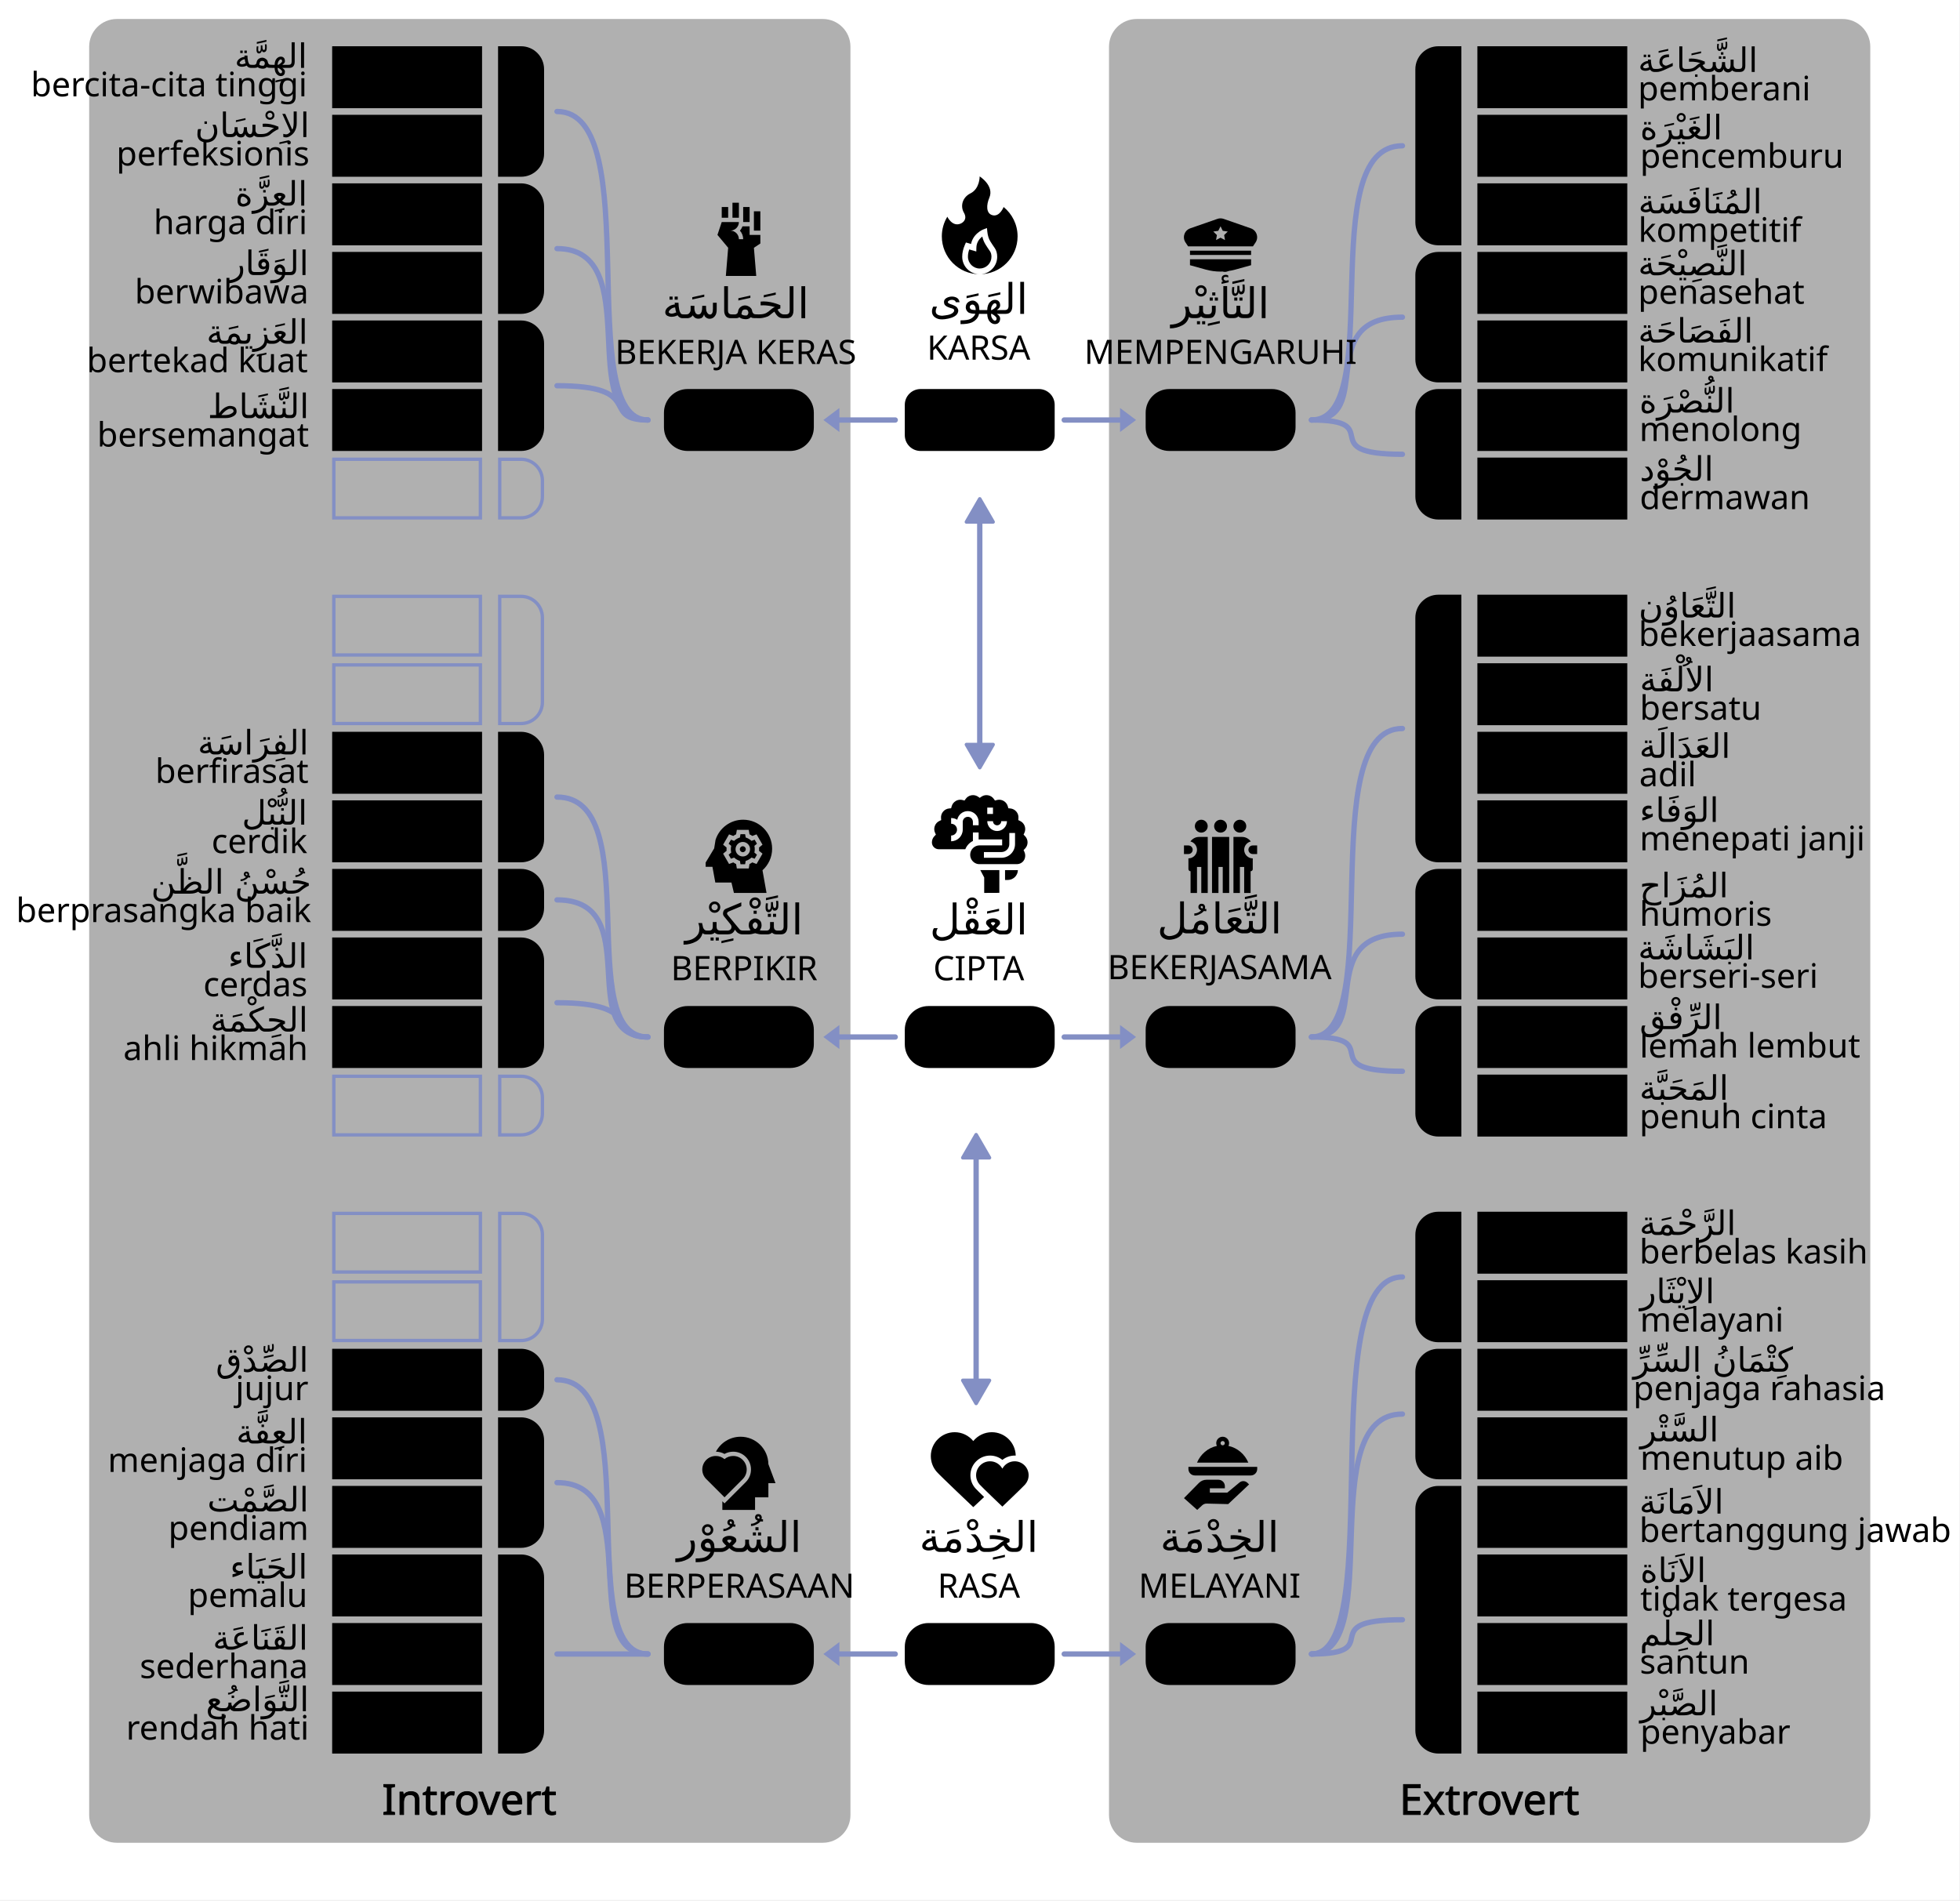
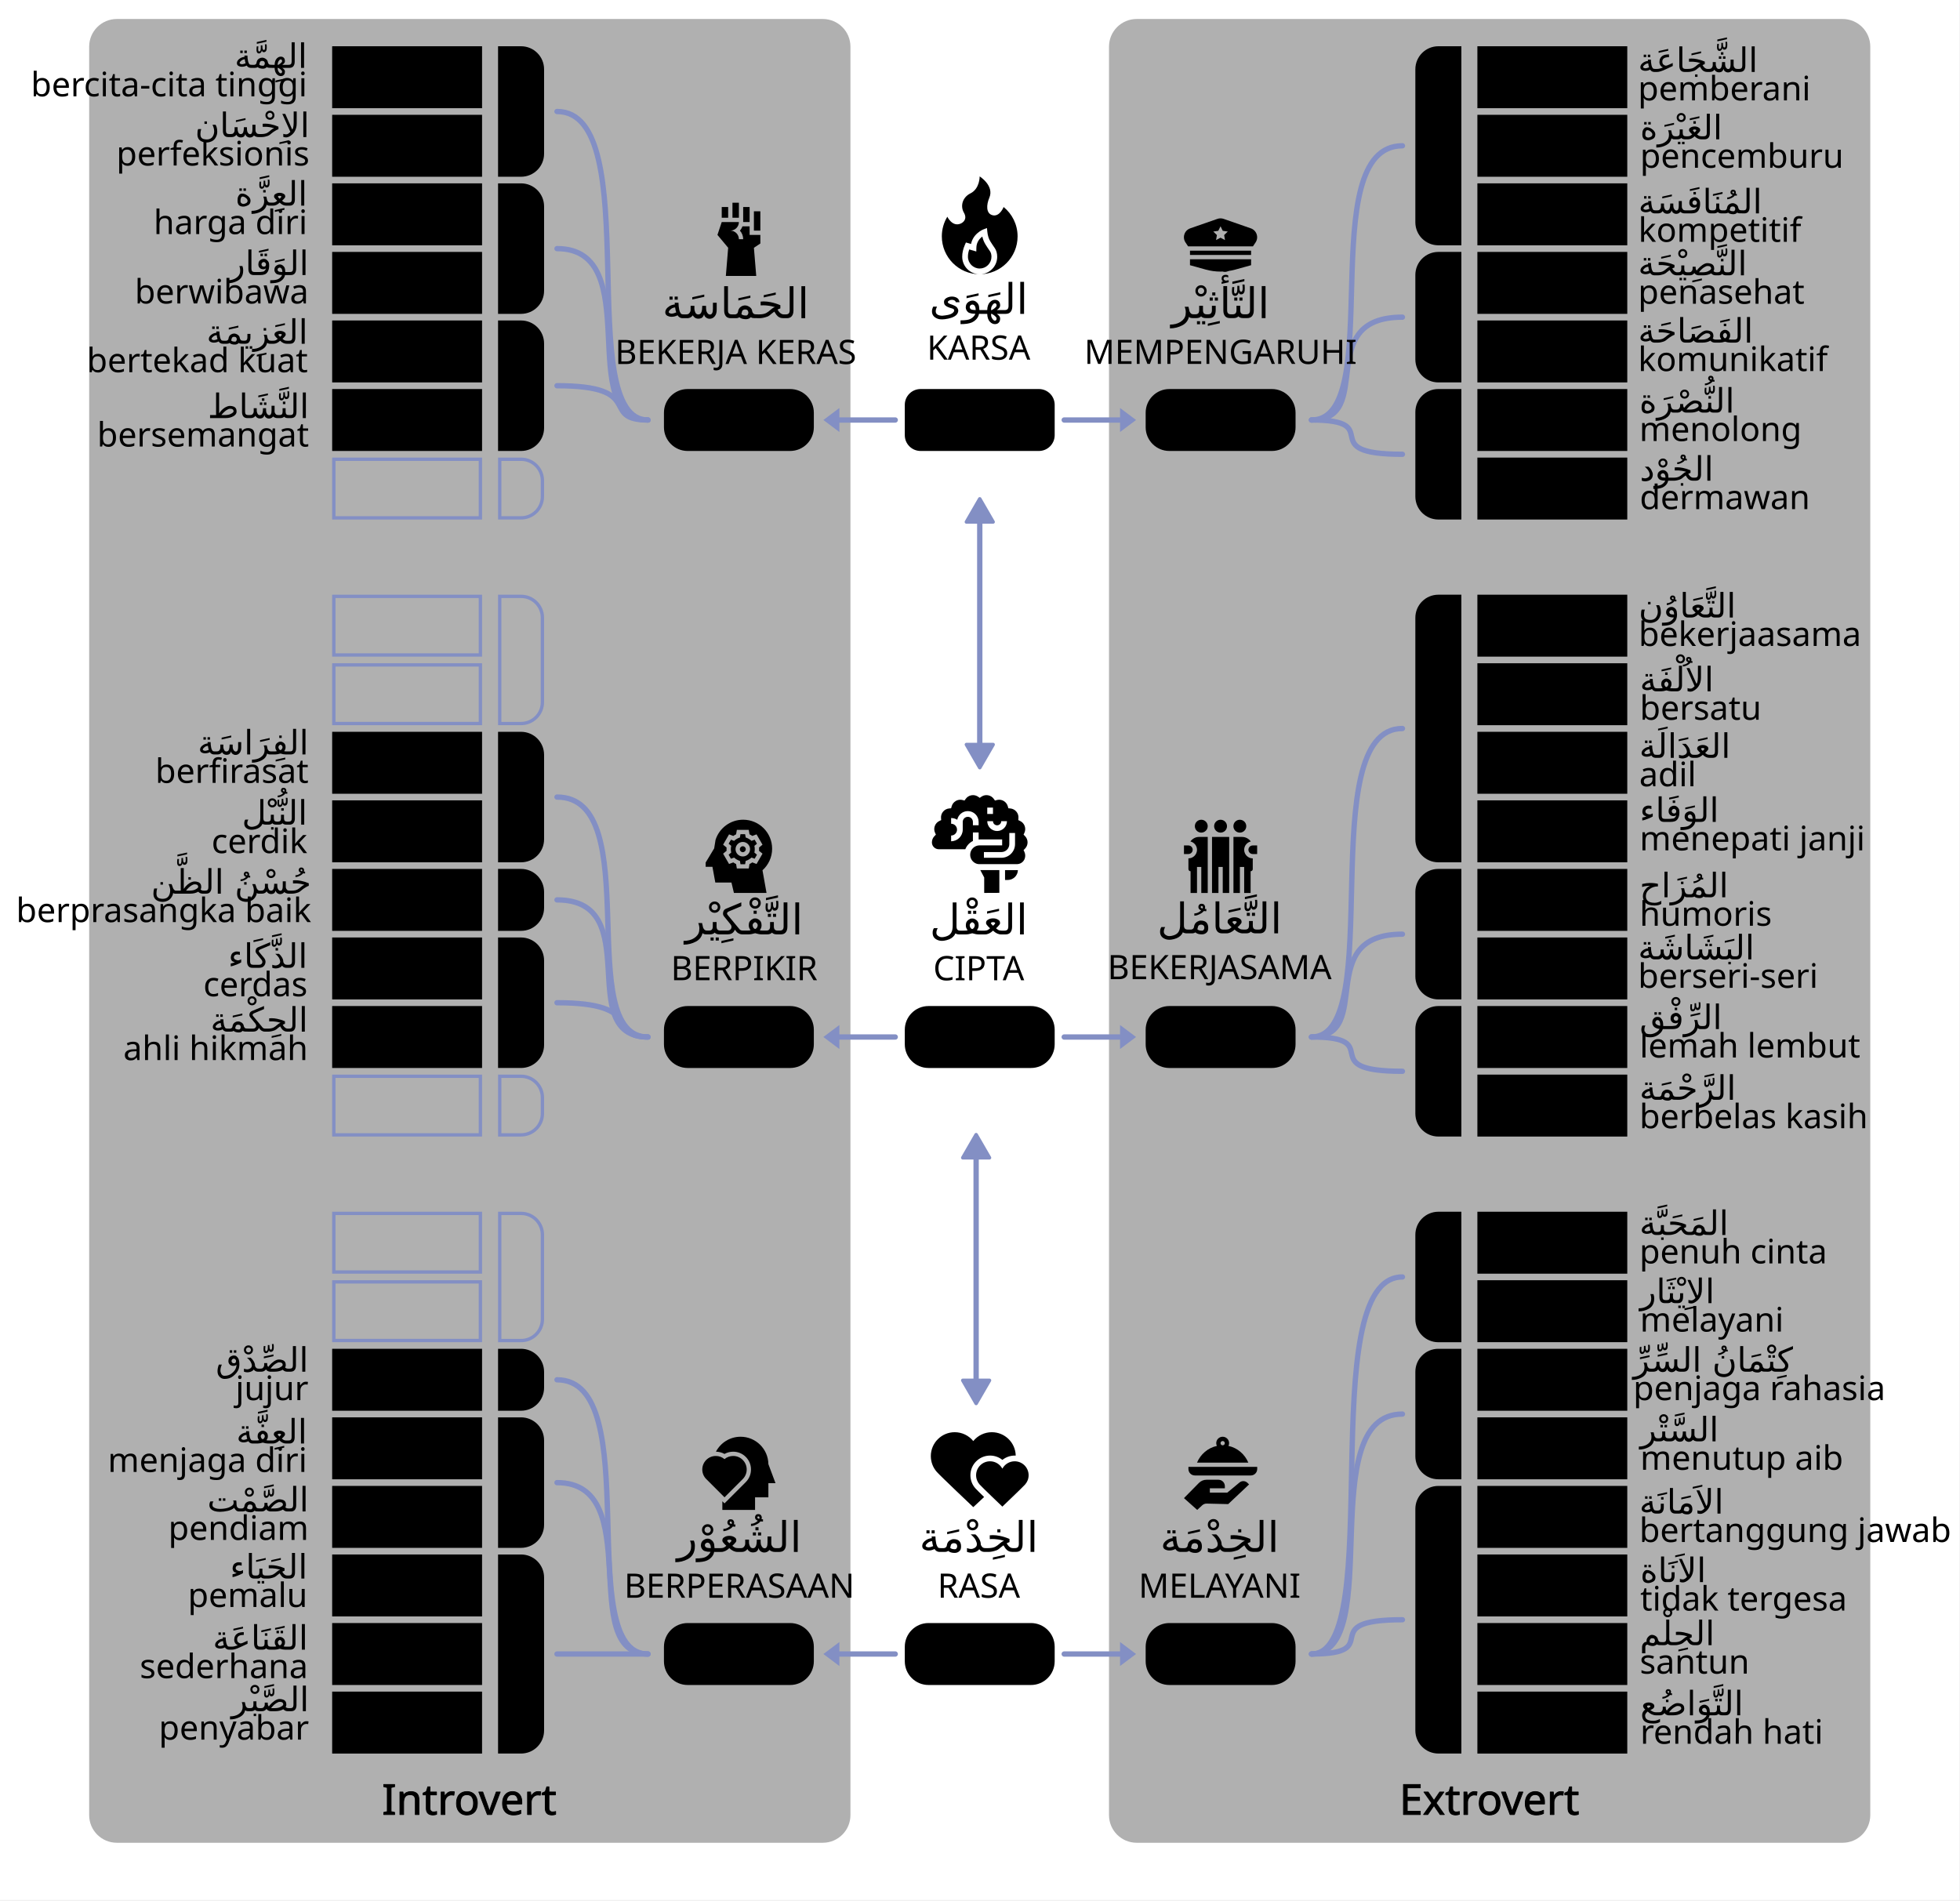
<svg xmlns="http://www.w3.org/2000/svg" clip-rule="evenodd" fill-rule="evenodd" stroke-linecap="round" stroke-linejoin="round" stroke-miterlimit="1.5" version="1.1" viewBox="0 0 2481 2406">
  <rect width="2480.3" height="2405.2" fill="#fff" />
  <rect id="2.1" x="112.87" y="24.042" width="963.63" height="2308.8" rx="35" ry="35" fill="{{tb40.result.[2].[0].color}}aa" fill-opacity=".31" stroke-width="1.749" />
  <rect id="2.2" x="1403.8" y="24.042" width="963.63" height="2308.8" rx="35" ry="35" fill="{{tb40.result.[2].[1].color}}aa" fill-opacity=".31" stroke-width="1.749" />
  <rect id="3.1" x="1145.3" y="492.49" width="189.73" height="78.416" ry="20" fill="{{tb40.result.[3].[0].color}}" />
  <rect id="3.2" x="1145.3" y="1273.6" width="189.73" height="78.416" ry="30" fill="{{tb40.result.[3].[1].color}}" />
  <rect id="3.3" x="1145.3" y="2054.7" width="189.73" height="78.416" ry="30" fill="{{tb40.result.[3].[2].color}}" />
  <rect id="6.1" x="840.44" y="492.49" width="189.73" height="78.416" ry="30" fill="{{tb40.result.[6].[0].color}}" />
  <rect id="6.2" x="840.44" y="1273.6" width="189.73" height="78.416" ry="30" fill="{{tb40.result.[6].[1].color}}" />
  <rect id="6.3" x="840.44" y="2054.7" width="189.73" height="78.416" ry="30" fill="{{tb40.result.[6].[2].color}}" />
  <rect id="6.4" x="1450.2" y="492.49" width="189.73" height="78.416" ry="30" fill="{{tb40.result.[6].[3].color}}" />
  <rect id="6.5" x="1450.2" y="1273.6" width="189.73" height="78.416" ry="30" fill="{{tb40.result.[6].[4].color}}" />
  <rect id="6.6" x="1450.2" y="2054.7" width="189.73" height="78.416" ry="30" fill="{{tb40.result.[6].[5].color}}" />
  <path id="18.1" d="m630.45 58.552h29.128a29.128 29.128 0 0129.128 29.128v106.95a29.128 29.128 0 01-29.128 29.128h-29.128z" fill="{{tb40.result.[18].[0].color}}" />
  <path id="18.2" d="m630.45 232.13h29.128a29.128 29.128 0 0129.128 29.128v106.95a29.128 29.128 0 01-29.128 29.128h-29.128z" fill="{{tb40.result.[18].[1].color}}" />
  <path id="18.3" d="m630.45 405.7h29.128a29.128 29.128 0 0129.128 29.128v106.95a29.128 29.128 0 01-29.128 29.128h-29.128z" fill="{{tb40.result.[18].[2].color}}" />
  <path id="18.4" d="m630.45 926.43h29.128a29.128 29.128 0 0129.128 29.128v106.95a29.128 29.128 0 01-29.128 29.128h-29.128z" fill="{{tb40.result.[18].[3].color}}" />
  <path id="18.5" d="m630.45 1100h29.128a29.128 29.128 0 0129.128 29.128v20.16a29.128 29.128 0 01-29.128 29.128h-29.128z" fill="{{tb40.result.[18].[4].color}}" />
  <path id="18.6" d="m630.45 1186.8h29.128a29.128 29.128 0 0129.128 29.128v106.95a29.128 29.128 0 01-29.128 29.128h-29.128z" fill="{{tb40.result.[18].[5].color}}" />
  <path id="18.7" d="m630.45 1707.5h29.128a29.128 29.128 0 0129.128 29.128v20.16a29.128 29.128 0 01-29.128 29.128h-29.128z" fill="{{tb40.result.[18].[6].color}}" />
  <path id="18.8" d="m630.45 1794.3h29.128a29.128 29.128 0 0129.128 29.128v106.95a29.128 29.128 0 01-29.128 29.128h-29.128z" fill="{{tb40.result.[18].[7].color}}" />
  <path id="18.9" d="m630.45 1967.9h29.128a29.128 29.128 0 0129.128 29.128v193.74a29.128 29.128 0 01-29.128 29.128h-29.128z" fill="{{tb40.result.[18].[8].color}}" />
  <path id="18.10" d="m1820.7 58.552h29.128v251.99h-29.128a29.128 29.128 0 01-29.128-29.128v-193.74a29.128 29.128 0 0129.128-29.128z" fill="{{tb40.result.[18].[9].color}}" />
  <path id="18.11" d="m1820.7 318.92h29.128v165.2h-29.128a29.128 29.128 0 01-29.128-29.128v-106.95a29.128 29.128 0 0129.128-29.128z" fill="{{tb40.result.[18].[10].color}}" />
  <path id="18.12" d="m1820.7 492.49h29.128v165.2h-29.132a29.124 29.124 0 01-29.124-29.124v-106.95a29.128 29.128 0 0129.128-29.128z" fill="{{tb40.result.[18].[11].color}}" />
  <path id="18.13" d="m1820.7 752.86h29.123v338.78h-29.128a29.128 29.128 0 01-29.128-29.128v-280.52a29.133 29.133 0 0129.133-29.133z" fill="{{tb40.result.[18].[12].color}}" />
  <path id="18.14" d="m1820.7 1100h29.128v165.2h-29.128a29.128 29.128 0 01-29.128-29.128v-106.95a29.128 29.128 0 0129.128-29.128z" fill="{{tb40.result.[18].[13].color}}" />
  <path id="18.15" d="m1820.7 1273.6h29.128v165.2h-29.132a29.124 29.124 0 01-29.124-29.124v-106.95a29.128 29.128 0 0129.128-29.128z" fill="{{tb40.result.[18].[14].color}}" />
  <path id="18.16" d="m1820.7 1534h29.128v165.2h-29.128a29.128 29.128 0 01-29.128-29.128v-106.95a29.128 29.128 0 0129.128-29.128z" fill="{{tb40.result.[18].[15].color}}" />
  <path id="18.17" d="m1820.7 1707.5h29.128v165.2h-29.128a29.128 29.128 0 01-29.128-29.128v-106.95a29.128 29.128 0 0129.128-29.128z" fill="{{tb40.result.[18].[16].color}}" />
  <path id="18.18" d="m1820.7 1881.1h29.128v338.78h-29.128a29.128 29.128 0 01-29.128-29.128v-280.52a29.128 29.128 0 0129.128-29.128z" fill="{{tb40.result.[18].[17].color}}" />
  <path d="m659.58 579.28h-29.128v78.417h29.128a29.128 29.128 135 0029.128-29.128v-20.161a29.128 29.128 45 00-29.128-29.128zm24.904 29.085v20.204a24.904 24.904 135 01-24.904 24.904h-24.904v-69.969h24.947a24.861 24.861 45 0124.861 24.861z" fill="#838fc4" />
  <path d="m659.68 752.86h-29.235v165.2h29.128a29.128 29.128 135 0029.128-29.128v-107.06a29.021 29.021 45 00-29.021-29.021zm24.797 29.128v106.95a24.904 24.904 135 01-24.904 24.904h-24.904v-156.76h24.904a24.904 24.904 45 0124.904 24.904z" fill="#838fc4" />
  <path d="m659.58 1360.4h-29.128v78.417h29.128a29.128 29.128 135 0029.128-29.128v-20.161a29.128 29.128 45 00-29.128-29.128zm24.904 29.129v20.16a24.904 24.904 135 01-24.904 24.904h-24.904v-69.968h24.904a24.904 24.904 45 0124.904 24.904z" fill="#838fc4" />
  <path d="m659.58 1534h-29.128v165.2h29.128a29.128 29.128 135 0029.128-29.128v-106.95a29.128 29.128 45 00-29.128-29.128zm24.904 29.128v106.95a24.904 24.904 135 01-24.904 24.904h-24.904v-156.76h24.904a24.904 24.904 45 0124.904 24.904z" fill="#838fc4" />
  <rect id="40.1" x="420.46" y="58.552" width="189.73" height="78.416" fill="{{tb40.result.[40].[0].color}}" />
  <rect id="40.2" x="420.46" y="145.34" width="189.73" height="78.416" fill="{{tb40.result.[40].[1].color}}" />
  <rect id="40.3" x="420.46" y="232.13" width="189.73" height="78.416" fill="{{tb40.result.[40].[2].color}}" />
  <rect id="40.4" x="420.46" y="318.92" width="189.73" height="78.416" fill="{{tb40.result.[40].[3].color}}" />
  <rect id="40.5" x="420.46" y="405.7" width="189.73" height="78.416" fill="{{tb40.result.[40].[4].color}}" />
  <rect id="40.6" x="420.46" y="492.49" width="189.73" height="78.416" fill="{{tb40.result.[40].[5].color}}" />
  <rect id="40.7" x="420.46" y="926.43" width="189.73" height="78.416" fill="{{tb40.result.[40].[6].color}}" />
  <rect id="40.8" x="420.46" y="1013.2" width="189.73" height="78.416" fill="{{tb40.result.[40].[7].color}}" />
  <rect id="40.9" x="420.46" y="1100" width="189.73" height="78.416" fill="{{tb40.result.[40].[8].color}}" />
  <rect id="40.10" x="420.46" y="1186.8" width="189.73" height="78.416" fill="{{tb40.result.[40].[9].color}}" />
  <rect id="40.11" x="420.46" y="1273.6" width="189.73" height="78.416" fill="{{tb40.result.[40].[10].color}}" />
  <rect id="40.12" x="420.46" y="1707.5" width="189.73" height="78.416" fill="{{tb40.result.[40].[11].color}}" />
  <rect id="40.13" x="420.46" y="1794.3" width="189.73" height="78.416" fill="{{tb40.result.[40].[12].color}}" />
  <rect id="40.14" x="420.46" y="1881.1" width="189.73" height="78.416" fill="{{tb40.result.[40].[13].color}}" />
  <rect id="40.15" x="420.46" y="1967.9" width="189.73" height="78.416" fill="{{tb40.result.[40].[14].color}}" />
  <rect id="40.16" x="420.46" y="2054.7" width="189.73" height="78.416" fill="{{tb40.result.[40].[15].color}}" />
  <rect id="40.17" x="420.46" y="2141.5" width="189.73" height="78.416" fill="{{tb40.result.[40].[16].color}}" />
  <rect id="40.18" x="1870.1" y="58.552" width="189.73" height="78.416" fill="{{tb40.result.[40].[17].color}}" />
  <rect id="40.19" x="1870.1" y="145.34" width="189.73" height="78.416" fill="{{tb40.result.[40].[18].color}}" />
  <rect id="40.20" x="1870.1" y="232.13" width="189.73" height="78.416" fill="{{tb40.result.[40].[19].color}}" />
  <rect id="40.21" x="1870.1" y="318.92" width="189.73" height="78.416" fill="{{tb40.result.[40].[20].color}}" />
  <rect id="40.22" x="1870.1" y="405.7" width="189.73" height="78.416" fill="{{tb40.result.[40].[21].color}}" />
  <rect id="40.23" x="1870.1" y="492.49" width="189.73" height="78.416" fill="{{tb40.result.[40].[22].color}}" />
  <rect id="40.24" x="1870.1" y="579.28" width="189.73" height="78.416" fill="{{tb40.result.[40].[23].color}}" />
  <rect id="40.25" x="1870.1" y="752.86" width="189.73" height="78.416" fill="{{tb40.result.[40].[24].color}}" />
  <rect id="40.26" x="1870.1" y="839.65" width="189.73" height="78.416" fill="{{tb40.result.[40].[25].color}}" />
  <rect id="40.27" x="1870.1" y="926.43" width="189.73" height="78.416" fill="{{tb40.result.[40].[26].color}}" />
  <rect id="40.28" x="1870.1" y="1013.2" width="189.73" height="78.416" fill="{{tb40.result.[40].[27].color}}" />
  <rect id="40.29" x="1870.1" y="1100" width="189.73" height="78.416" fill="{{tb40.result.[40].[28].color}}" />
  <rect id="40.30" x="1870.1" y="1186.8" width="189.73" height="78.416" fill="{{tb40.result.[40].[29].color}}" />
  <rect id="40.31" x="1870.1" y="1273.6" width="189.73" height="78.416" fill="{{tb40.result.[40].[30].color}}" />
  <rect id="40.32" x="1870.1" y="1360.4" width="189.73" height="78.416" fill="{{tb40.result.[40].[31].color}}" />
  <rect id="40.33" x="1870.1" y="1534" width="189.73" height="78.416" fill="{{tb40.result.[40].[32].color}}" />
  <rect id="40.34" x="1870.1" y="1620.7" width="189.73" height="78.416" fill="{{tb40.result.[40].[33].color}}" />
  <rect id="40.35" x="1870.1" y="1707.5" width="189.73" height="78.416" fill="{{tb40.result.[40].[34].color}}" />
  <rect id="40.36" x="1870.1" y="1794.3" width="189.73" height="78.416" fill="{{tb40.result.[40].[35].color}}" />
  <rect id="40.37" x="1870.1" y="1881.1" width="189.73" height="78.416" fill="{{tb40.result.[40].[36].color}}" />
  <rect id="40.38" x="1870.1" y="1967.9" width="189.73" height="78.416" fill="{{tb40.result.[40].[37].color}}" />
  <rect id="40.39" x="1870.1" y="2054.7" width="189.73" height="78.416" fill="{{tb40.result.[40].[38].color}}" />
  <rect id="40.40" x="1870.1" y="2141.5" width="189.73" height="78.416" fill="{{tb40.result.[40].[39].color}}" />
  <g fill="#838fc4">
    <path d="m610.19 1360.4h-189.73v78.417h189.73zm-4.224 4.225v69.968h-181.28v-69.968z" />
    <path d="m610.19 579.28h-189.73v78.417h189.73zm-4.224 4.224v69.969h-181.28v-69.969z" />
    <path d="m610.19 1620.7h-189.73v78.416h189.73zm-4.224 4.224v69.968h-181.28v-69.968z" />
    <path d="m610.19 839.64h-189.73v78.416h189.73zm-4.224 4.224v69.968h-181.28v-69.968z" />
    <path d="m610.19 1534h-189.73v78.416h189.73zm-4.224 4.224v69.968h-181.28v-69.968z" />
    <path d="m610.19 752.86h-189.73v78.416h189.73zm-4.224 4.224v69.968h-181.28v-69.968z" />
  </g>
  <path d="m1515.2 1851.6h64.948c-4.427-10.531-13.732-18.708-25.145-21.129.509-1.062.818-2.237.818-3.491 0-4.492-3.655-8.147-8.147-8.147s-8.146 3.655-8.146 8.147c0 1.254.308 2.429.817 3.491-11.413 2.421-20.718 10.598-25.145 21.129zm32.474-27.336c1.498 0 2.716 1.217 2.716 2.716 0 1.498-1.218 2.715-2.716 2.715s-2.715-1.217-2.715-2.715c0-1.499 1.217-2.716 2.715-2.716z" fill-rule="nonzero" />
  <path d="m1591.4 1857h-87.077v2.716c0 4.499 3.647 8.146 8.147 8.146h70.784c4.499 0 8.146-3.647 8.146-8.146z" fill-rule="nonzero" />
  <path d="m1521.9 1905.5c1.543-1.358 3.588-2.079 5.585-2.031l27.189.652 26.423-24.901-1.993-1.993c-2.756-2.748-7.135-2.941-10.131-.456l-15.426 12.799h-22.103v-5.431h19.009v-2.715c0-4.499-3.648-8.147-8.147-8.147h-15.033c-3.625 0-7.036 1.414-9.624 4.002l-18.972 19.266 16.782 14.93z" fill-rule="nonzero" />
  <path d="m972.63 1853.5c-.268-19.163-15.94-34.668-35.165-34.668-13.345 0-25.269 7.489-31.213 18.932 3.811.028 7.537 1.021 10.824 2.853 3.335-1.859 7.122-2.856 10.991-2.856 6.025 0 11.689 2.346 15.95 6.607 4.255 4.255 6.598 9.919 6.598 15.949 0 6.031-2.343 11.695-6.598 15.95l-26.941 26.941-2.715-2.715v11.023h41.41v-15.984h16.862v-17.904h9.016z" clip-rule="evenodd" fill-rule="nonzero" stroke-linecap="round" stroke-linejoin="round" stroke-miterlimit="1.5" />
  <path d="m940.18 1848.2c-3.235-3.235-7.535-5.016-12.11-5.016-4.065 0-7.914 1.407-10.991 3.991-3.077-2.584-6.926-3.991-10.991-3.991-4.575 0-8.875 1.781-12.11 5.016-3.234 3.235-5.016 7.535-5.016 12.109 0 4.575 1.782 8.875 5.016 12.11l23.101 23.101 23.101-23.101c6.677-6.677 6.677-17.542 0-24.219z" fill-rule="nonzero" />
  <path d="m1534.2 1059.5v70.958h8.145v-32.945h5.431v32.945h8.146v-70.958z" clip-path="url(#clipPath1362)" fill-rule="nonzero" />
  <circle cx="1520.6" cy="1045.9" r="8.146" clip-path="url(#clipPath1356)" />
  <circle cx="1545" cy="1045.9" r="8.146" clip-path="url(#clipPath1350)" />
  <circle cx="1569.4" cy="1045.9" r="8.146" clip-path="url(#clipPath1344)" />
  <path d="m1504.3 1070.3h-5.612v10.861h5.612c2.999 0 5.43-2.432 5.43-5.431.001-2.999-2.431-5.43-5.43-5.43z" clip-path="url(#clipPath1338)" fill-rule="nonzero" />
  <path d="m1517.9 1059.5c-4.578 0-8.606 2.281-11.065 5.752 4.777 1.139 8.35 5.417 8.35 10.539 0 5.99-4.871 10.861-10.861 10.861v13.577c0 1.499 1.216 2.715 2.715 2.715v27.514h8.146v-32.945h5.43v32.945h8.146v-70.958z" clip-path="url(#clipPath1332)" fill-rule="nonzero" />
  <path d="m1585.7 1070.3c-3 0-5.431 2.431-5.431 5.43s2.432 5.431 5.431 5.431h5.611v-10.861z" clip-path="url(#clipPath1326)" fill-rule="nonzero" />
  <path d="m1574.9 1075.8c0-5.122 3.572-9.399 8.35-10.539-2.46-3.471-6.488-5.752-11.066-5.752h-10.861v70.958h8.146v-32.945h5.431v32.945h8.145v-27.514c1.5 0 2.716-1.216 2.716-2.715v-13.577c-5.99 0-10.861-4.871-10.861-10.861z" clip-path="url(#clipPath1320)" fill-rule="nonzero" />
  <path d="m955.24 1063-3.973 1.484c-2.103-1.953-4.629-3.413-7.37-4.261l-.701-4.176h-5.891l-.701 4.176c-2.741.846-5.265 2.309-7.37 4.261l-3.973-1.484-2.945 5.102 3.265 2.694c-.632 2.8-.63 5.717 0 8.518l-3.265 2.695 2.945 5.101 3.973-1.483c2.103 1.952 4.629 3.412 7.37 4.261l.701 4.176h5.891l.701-4.176c2.741-.847 5.265-2.31 7.37-4.261l3.973 1.483 2.945-5.101-3.265-2.695c.632-2.8.63-5.717 0-8.518l3.265-2.694zm-14.99 21.249c-5.069 0-9.194-4.124-9.194-9.194 0-5.069 4.125-9.194 9.194-9.194 5.07 0 9.194 4.125 9.194 9.194 0 5.07-4.124 9.194-9.194 9.194z" clip-path="url(#clipPath2135)" fill-rule="nonzero" />
  <path d="m940.25 1071.3c-2.075 0-3.763 1.688-3.763 3.763s1.688 3.763 3.763 3.763 3.763-1.688 3.763-3.763-1.688-3.763-3.763-3.763z" clip-path="url(#clipPath2127)" fill-rule="nonzero" />
  <path d="m977.37 1074.4c0-20.261-16.424-36.686-36.686-36.686-16.322 0-30.153 10.659-34.915 25.396l-1.767 10.933-10.772 17.868v5.417h8.578l3.651 19.94h20.442l3.102 13.136h41.28l-5.112-28.685c7.489-6.716 12.199-16.468 12.199-27.319zm-25.092 17.354c-1.112.8-2.295 1.485-3.54 2.047l-.948 5.646h-15.081l-.948-5.646c-1.245-.562-2.428-1.247-3.54-2.047l-5.366 2.004-7.541-13.062 4.418-3.645c-.134-1.363-.134-2.725 0-4.087l-4.418-3.646 7.541-13.061 5.366 2.004c1.112-.801 2.295-1.485 3.54-2.048l.948-5.645h15.081l.948 5.645c1.245.563 2.428 1.247 3.54 2.048l5.367-2.004 7.54 13.061-4.418 3.645c.134 1.363.134 2.725 0 4.088l4.418 3.645-7.54 13.061z" clip-path="url(#clipPath2119)" fill-rule="nonzero" />
  <path d="m1506.3 335.73 20.006 5.552c6.105 1.694 12.384 2.541 18.664 2.541 6.279 0 12.558-.847 18.663-2.541l20.006-5.552v-7.538h-77.339z" clip-path="url(#clipPath2240)" fill-rule="nonzero" />
  <path d="m1589.3 306.94c2.061-3.091 2.565-6.884 1.383-10.406-1.182-3.523-3.872-6.244-7.381-7.466l-34.414-11.988c-2.53-.882-5.315-.882-7.845 0l-34.414 11.988c-3.508 1.222-6.199 3.943-7.381 7.465-1.182 3.523-.678 7.316 1.383 10.407l3.307 4.959h82.056zm-38.674-3.048-5.66-2.968-5.661 2.968 1.073-6.301-4.572-4.466 6.324-.927 2.836-5.728 2.835 5.728 6.324.927-4.572 4.466z" clip-path="url(#clipPath2232)" fill-rule="nonzero" />
  <rect x="1506.3" y="317.33" width="77.339" height="5.431" clip-path="url(#clipPath2224)" fill-rule="nonzero" />
  <rect x="913.58" y="262.07" width="8.146" height="13.577" fill-rule="nonzero" />
  <rect x="927.16" y="256.64" width="8.146" height="19.008" fill-rule="nonzero" />
  <rect x="940.73" y="262.07" width="8.146" height="19.008" fill-rule="nonzero" />
  <rect x="954.31" y="267.5" width="8.146" height="24.439" fill-rule="nonzero" />
  <path d="m962.46 308.24-8.146 5.431 2.94 35.663h-38.466l2.94-35.663-13.578-16.293 5.431-16.293h21.724c0 5.999-4.862 10.862-10.862 10.862 6 0 10.862 4.862 10.862 10.862h5.431c0-4.169-1.573-7.978-4.158-10.862 1.405-1.568 2.511-3.409 3.226-5.431h9.079v10.862h13.577z" fill-rule="nonzero" />
  <path d="m1270.4 262.05s-4.996 13.129-14.46 10.29c-7.906-2.371-7.452-13.095-3.65-21.941 6.587-15.329-12.225-27.067-12.225-27.067s.294 15.547-11.664 21.469c-10.246 5.075-13.057 16.143-8.282 24.409 4.428 7.664-.268 12.312-4.392 13.967-10.49 4.212-16.595-8.819-16.595-8.819-4.413 7.252-6.952 15.767-6.952 24.875 0 26.362 21.275 47.746 47.591 47.939-12.033-.191-21.767-10.032-21.779-22.107-.055-4.784 1.092-9.89 3.41-15.175l1.28-2.92 6.486 1.895c1.041-5.122 3.665-9.683 7.732-13.372 3.835-3.479 7.576-4.954 7.99-5.111l4.416-1.672.479 4.698c.488 4.807 1.73 8.784 3.795 12.158 1.852 3.022 3.57 5.557 5.579 8.433 2.023 2.902 3.126 6.826 3.107 11.055-.001 5.908-2.304 11.462-6.484 15.642-4.179 4.18-9.738 6.481-15.654 6.481 26.481 0 47.949-21.462 47.949-47.944 0-15.001-6.892-28.393-17.677-37.183z" clip-path="url(#clipPath2360)" fill-rule="nonzero" />
  <path d="m1255 325.03c.013-2.71-.644-5.216-1.801-6.876-1.802-2.579-3.755-5.431-5.817-8.797-1.81-2.956-3.119-6.215-3.959-9.871-3.276 2.414-7.375 6.875-7.513 14.143l-.09 4.745-8.943-2.614c-1.124 3.254-1.674 6.351-1.639 9.238l.001.045c0 8.207 6.677 14.878 14.879 14.878 3.977 0 7.714-1.546 10.523-4.354 2.811-2.812 4.359-6.547 4.359-10.52z" clip-path="url(#clipPath2352)" fill-rule="nonzero" />
  <path id="q" d="m1265 1101.5h-24.114l4.938 9.363v19.534l19.176-.099z" clip-path="url(#clipPath2465)" fill-rule="nonzero" />
  <path id="r" d="m1272.2 1114h3.424c6.965 0 12.636-5.53 12.869-12.44h-16.293z" clip-path="url(#clipPath2457)" fill-rule="nonzero" />
  <path id="s" d="m1221.9 1075.1c1.779-4.576 5.24-8.318 9.625-10.455v-10.815h7.244v8.904c.41-.025.822-.043 1.239-.043h28.534v7.485h-28.534c-6.584 0-11.94 5.356-11.94 11.939 0 5.767 4.109 10.591 9.553 11.7.674.1 1.363.153 2.064.153h47.398c4.383 0 8.245-2.555 9.838-6.51.05-.124.095-.242.138-.361 1.028-2.823.911-5.869-.327-8.58l-1.072-2.344 1.809-1.837c2.091-2.123 3.242-4.946 3.242-7.948 0-3.001-1.151-5.824-3.242-7.947l-1.809-1.837 1.072-2.345c1.238-2.71 1.355-5.756.328-8.577s-3.074-5.079-5.765-6.36l-2.327-1.107.204-2.569c.237-2.971-.695-5.873-2.625-8.173-1.923-2.292-4.621-3.713-7.598-4.002l-2.561-.249-.685-2.48c-.793-2.874-2.662-5.283-5.262-6.784-1.726-.996-3.685-1.523-5.664-1.523-.964 0-1.921.121-2.845.36l-2.492.643-1.492-2.097c-1.728-2.429-4.309-4.053-7.265-4.574-.656-.116-1.324-.174-1.985-.174-2.295 0-4.511.688-6.408 1.992l-2.12 1.455-2.118-1.455c-1.898-1.304-4.114-1.992-6.409-1.992-.661 0-1.329.058-1.986.174-2.956.521-5.536 2.146-7.264 4.574l-1.492 2.097-2.493-.643c-.923-.239-1.881-.359-2.844-.359-1.98 0-3.939.526-5.664 1.522-2.6 1.501-4.469 3.911-5.262 6.784l-.685 2.48-2.562.249c-2.976.289-5.675 1.71-7.598 4.002-1.929 2.3-2.861 5.202-2.625 8.173l.205 2.569-2.328 1.108c-2.691 1.28-4.738 3.538-5.765 6.359-1.026 2.821-.909 5.867.329 8.577l1.072 2.345-1.809 1.837c-2.091 2.123-3.243 4.946-3.243 7.947 0 .129 0 .258.01.389.074 2.238 1.026 4.336 2.682 5.9 1.653 1.563 3.817 2.423 6.094 2.423zm55.696-6.462v-14.112h7.244v14.112c0 9.524-7.748 17.272-17.272 17.272h-22.109v-7.244h22.109c5.53 0 10.028-4.499 10.028-10.028zm-27.909-46.272h7.243v8.065h-7.243zm7.243 17.187c0 2.887 2.348 5.235 5.235 5.235 2.886 0 5.234-2.348 5.234-5.235h7.243c0 6.881-5.597 12.478-12.477 12.478-6.881 0-12.478-5.597-12.478-12.478zm-52.982 18.19c4.115 0 7.462-3.348 7.462-7.463s-3.347-7.462-7.462-7.462v-7.244c2.835 0 5.485.809 7.733 2.205 1.26-6.25 6.793-10.97 13.408-10.97 7.543 0 13.68 6.136 13.68 13.679v4.22h-7.244v-4.22c0-3.549-2.887-6.436-6.436-6.436-3.548 0-6.435 2.887-6.435 6.436v9.792c0 8.109-6.597 14.707-14.707 14.707v-7.244z" clip-path="url(#clipPath2449)" fill-rule="nonzero" />
  <path d="m1234.7 1884.2c-4.091-4.572-6.344-10.47-6.344-16.609 0-13.736 11.175-24.911 24.911-24.911 5.761 0 11.234 1.991 15.585 5.48 4.351-3.489 9.824-5.48 15.586-5.48.427 0 .853.011 1.275.032-.338-16.385-13.77-29.611-30.234-29.611-9.208 0-17.808 4.19-23.495 11.205-5.686-7.015-14.287-11.205-23.495-11.205-16.676 0-30.242 13.567-30.242 30.242 0 7.453 2.735 14.614 7.701 20.162 4.956 5.537 46.036 44.442 46.036 44.442s7.251-6.625 13.713-12.824c-5.125-4.97-9.661-9.431-10.997-10.923z" clip-path="url(#clipPath2561)" fill-rule="nonzero" />
  <path d="m1268.8 1907.3c.001 0 25.512-24.341 28.744-27.953 2.796-3.123 4.496-7.248 4.496-11.769 0-9.751-7.904-17.655-17.655-17.655-6.671 0-12.475 3.703-15.477 9.163h-.215c-3.002-5.46-8.807-9.163-15.478-9.163-9.751 0-17.655 7.904-17.655 17.655 0 4.521 1.7 8.646 4.496 11.769 3.232 3.612 28.743 27.952 28.744 27.953z" clip-path="url(#clipPath2553)" fill-rule="nonzero" />
  <defs>
    <marker id="b" overflow="visible" markerHeight="1" markerWidth="1" orient="auto-start-reverse" preserveAspectRatio="xMidYMid" viewBox="0 0 1 1">
      <path transform="scale(.5)" d="m5.77 0-8.65 5v-10z" fill="context-stroke" fill-rule="evenodd" stroke="context-stroke" stroke-width="1pt" />
    </marker>
    <marker id="j" overflow="visible" markerHeight="1" markerWidth="1" orient="auto-start-reverse" preserveAspectRatio="xMidYMid" viewBox="0 0 1 1">
      <path transform="scale(.5)" d="m5.77 0-8.65 5v-10z" fill="context-stroke" fill-rule="evenodd" stroke="context-stroke" stroke-width="1pt" />
    </marker>
    <marker id="i" overflow="visible" markerHeight="1" markerWidth="1" orient="auto-start-reverse" preserveAspectRatio="xMidYMid" viewBox="0 0 1 1">
      <path transform="scale(.5)" d="m5.77 0-8.65 5v-10z" fill="context-stroke" fill-rule="evenodd" stroke="context-stroke" stroke-width="1pt" />
    </marker>
    <marker id="a" overflow="visible" markerHeight="1" markerWidth="1" orient="auto-start-reverse" preserveAspectRatio="xMidYMid" viewBox="0 0 1 1">
      <path transform="scale(.5)" d="m5.77 0-8.65 5v-10z" fill="context-stroke" fill-rule="evenodd" stroke="context-stroke" stroke-width="1pt" />
    </marker>
  </defs>
  <g fill="none" stroke="#838fc4" stroke-width="6.75px">
    <path d="m1660.1 531.7c96.381 0 1.127-347.15 115.12-347.15" />
    <path d="m820.18 531.7c-96.381 0-1.127-390.55-115.12-390.55" />
    <path d="m820.18 1312.8c-96.381 0-1.127-303.76-115.12-303.76" />
    <path d="m820.18 1312.8c-94.782 0-1.127-173.58-115.12-173.58" />
    <path d="m820.18 1312.8c-52.396 0-1.127-43.394-115.12-43.394" />
    <path d="m820.18 2093.9c-96.381 0-1.127-347.15-115.12-347.15" />
    <path d="m820.18 2093.9c-90.751 0-1.127-216.97-115.12-216.97" />
    <path d="m820.18 2093.9h-115.12" />
    <path d="m820.18 531.7c-61.986 0-1.127-43.394-115.12-43.394" />
    <path d="m820.18 531.7c-94.334 0-1.127-216.97-115.12-216.97" />
    <path d="m1660.1 1312.8c96.381 0 1.127-390.55 115.12-390.55" />
    <path d="m1660.1 2093.9c96.381 0 1.127-477.33 115.12-477.33" />
    <path d="m1660.1 2093.9c96.381 0 1.127-43.394 115.12-43.394" />
    <path d="m1660.1 2093.9c94.87 0 1.127-303.76 115.12-303.76" />
    <path d="m1660.1 1312.8c81.026 0 1.127-130.18 115.12-130.18" />
    <path d="m1660.1 1312.8c96.381 0 1.127 43.394 115.12 43.394" />
    <path d="m1660.1 531.7c82.37 0 1.127-130.18 115.12-130.18" />
    <path d="m1660.1 531.7c96.381 0 1.127 43.394 115.12 43.394" />
  </g>
  <g fill="#838fc4">
    <path d="m1417.8 2078.7 20.259 15.193-20.259 15.194z" />
    <path d="m1062.5 2109.1-20.259-15.194 20.259-15.193z" />
    <path d="m1417.8 1297.6 20.259 15.193-20.259 15.194z" />
    <path d="m1062.5 1328-20.259-15.194 20.259-15.193z" />
    <path d="m1417.8 516.5 20.259 15.193-20.259 15.194z" />
    <path d="m1062.5 546.9-20.259-15.194 20.259-15.193z" />
  </g>
  <g fill="none" stroke="#838fc4" stroke-width="6.75px">
    <path d="m1347.1 2093.9h74.757" />
    <path d="m1133.2 2093.9h-74.757" />
    <path d="m1347.1 1312.8h74.757" />
    <path d="m1133.2 1312.8h-74.757" />
    <path d="m1347.1 531.7h74.757" />
    <path d="m1133.2 531.7h-74.757" />
  </g>
  <g fill="none" stroke="#838fc4" stroke-linecap="round" stroke-linejoin="round" stroke-miterlimit="1.5" stroke-width="6.75px">
    <path d="m1240.2 952.3v-301.27" clip-rule="evenodd" marker-end="url(#b)" marker-start="url(#j)" />
    <path d="m1235.6 1757.2v-301.27" clip-rule="evenodd" marker-end="url(#a)" marker-start="url(#i)" />
  </g>
  <g font-family="'Arabic Typesetting'" font-size="53.333px" text-anchor="middle" direction="rtl" fill="#000000">
    <text id="3.1-arab" x="1238.789" y="397.33">الهَوَى</text>
    <text id="3.2-arab" x="1238.88" y="1182.95">العَقْل</text>
    <text id="3.3-arab" x="1238.945" y="1964.629">الخِدْمَة</text>
  </g>
  <g font-family="'Arabic Typesetting'" font-size="53.333px" text-anchor="middle" direction="rtl" fill="#000000">
    <text id="6.1-arab" x="1545.029" y="402.695">التَّأْثِيْر</text>
    <text id="6.2-arab" x="931.292" y="402.812">الحَمَاسَة</text>
    <text id="6.3-arab" x="1543.74" y="1181.582">التَّعَامُل</text>
    <text id="6.4-arab" x="1543.805" y="1964.629">الخِدْمَة</text>
    <text id="6.5-arab" x="935.876" y="1964.668">الشُعُوْر</text>
    <text id="6.6-arab" x="941.995" y="1182.872">التَّفْكِيْر</text>
  </g>
  <g font-family="'Arabic Typesetting'" font-size="42.667px" fill="#000000" text-anchor="end">
    <text id="40.1-arab" x="388.894" y="85.924">الهِمَّة</text>
    <text id="40.2-arab" x="391.783" y="173.516">الاِحْسَان</text>
    <text id="40.3-arab" x="389.117" y="260.357">العِزَّة</text>
    <text id="40.4-arab" x="390.693" y="348.2">الوَقَار</text>
    <text id="40.5-arab" x="389.713" y="435.177">العَزِيمَة</text>
    <text id="40.6-arab" x="391.144" y="529.286">النَّشَاط</text>
    <text id="40.7-arab" x="390.667" y="955.101">الفِرَاسَة</text>
    <text id="40.8-arab" x="389.09" y="1043.965">النُّبْل</text>
    <text id="40.9-arab" x="393.974" y="1131.324">حُسْنُ الظَّن</text>
    <text id="40.10-arab" x="389.29" y="1225.189">الذَّكَاء</text>
    <text id="40.11-arab" x="389.851" y="1305.998">الحِكْمَة</text>
    <text id="40.12-arab" x="390.46" y="1736.486">الصِّدْق</text>
    <text id="40.13-arab" x="388.834" y="1827.421">العِفَّة</text>
    <text id="40.14-arab" x="390.784" y="1913.445">الصَّمْت</text>
    <text id="40.15-arab" x="389.295" y="1998.376">الحَيَاء</text>
    <text id="40.16-arab" x="389.928" y="2088.423">القَنَاعَة</text>
-     <text id="40.17-arab" x="391.179" y="2166.278">التَّوَاضُع</text>
+     <text id="40.17-arab" x="391.179" y="2166.278">الصَّبْر</text>
  </g>
  <g font-family="'Arabic Typesetting'" font-size="42.667px" fill="#000000" text-anchor="start">
    <text id="40.18-arab" x="2073.345" y="91.085">الشَّجَاعَة</text>
    <text id="40.19-arab" x="2075.999" y="176.367">الغَيْرَة</text>
    <text id="40.20-arab" x="2073.778" y="270.149">المُنَافَسَة</text>
    <text id="40.21-arab" x="2073.462" y="348.549">النَّصِيْحَة</text>
    <text id="40.22-arab" x="2073.521" y="433.74">الفَصَاحَة</text>
    <text id="40.23-arab" x="2075.06" y="522.352">النُّصْرَة</text>
    <text id="40.24-arab" x="2075.602" y="608.543">الجُوْد</text>
    <text id="40.25-arab" x="2074.155" y="781.767">التَّعَاوُن</text>
    <text id="40.26-arab" x="2075.659" y="875.189">الاُلْفَة</text>
    <text id="40.27-arab" x="2074.956" y="959.383">العَدَالَة</text>
    <text id="40.28-arab" x="2075.446" y="1040.478">الوَفَاء</text>
    <text id="40.29-arab" x="2075.386" y="1135.928">المُزَاح</text>
    <text id="40.30-arab" x="2073.428" y="1214.516">البَشَاشَة</text>
    <text id="40.31-arab" x="2075.445" y="1302.766">الرِّفْق</text>
-     <text id="40.32-arab" x="2075.207" y="1392.292">المَحَبَّة</text>
-     <text id="40.33-arab" x="2075.176" y="1563.409">الرَّحْمَة</text>
+     <text id="40.32-arab" x="2075.207" y="1392.292">الرَّحْمَة</text>
+     <text id="40.33-arab" x="2075.176" y="1563.409">المَحَبَّة</text>
    <text id="40.34-arab" x="2075.889" y="1649.697">الاِيْثَار</text>
    <text id="40.35-arab" x="2067.374" y="1736.497">كِتْمَانُ السِّرِّ</text>
    <text id="40.36-arab" x="2076.206" y="1824.675">السَّتْر</text>
    <text id="40.37-arab" x="2075.048" y="1916.101">الاَمَانَة</text>
    <text id="40.38-arab" x="2076.227" y="2002.89">الاَنَاة</text>
    <text id="40.39-arab" x="2075.611" y="2082.717">الحِلْم</text>
-     <text id="40.40-arab" x="2076.218" y="2171.499">الصَّبْر</text>
+     <text id="40.40-arab" x="2076.218" y="2171.499">التَّوَاضُع</text>
  </g>
  <g font-family="'Arabic Typesetting'" font-size="53.333px" text-align="center" text-anchor="middle" fill="#000000" stroke="#000000">
    <text id="2.1-indo" x="594.075" y="2297.156">
      <tspan x="594.075" y="2297.156">Introvert</tspan>
    </text>
    <text id="2.2-indo" x="1885.23" y="2297.156">
      <tspan x="1885.23" y="2297.156">Extrovert</tspan>
    </text>
  </g>
  <g font-family="'Arabic Typesetting'" font-size="42.667px" text-align="center" text-anchor="middle" fill="#000000">
    <text id="3.1-indo" x="1238.789" y="455.33">KARSA</text>
    <text id="3.2-indo" x="1238.88" y="1240.95">CIPTA</text>
    <text id="3.3-indo" x="1238.945" y="2022.629">RASA</text>
  </g>
  <g font-family="'Arabic Typesetting'" font-size="42.667px" text-align="center" text-anchor="middle" fill="#000000">
    <text id="6.1-indo" x="931.292" y="460.812">BEKERJA KERAS</text>
    <text id="6.2-indo" x="941.995" y="1240.872">BERPIKIR</text>
    <text id="6.3-indo" x="935.876" y="2022.668">BERPERASAAN</text>
    <text id="6.4-indo" x="1545.029" y="460.695">MEMPENGARUHI</text>
    <text id="6.5-indo" x="1543.74" y="1239.582">BEKERJASAMA</text>
    <text id="6.6-indo" x="1543.805" y="2022.629">MELAYANI</text>
  </g>
  <g text-align="end" text-anchor="end" font-family="'Arabic Typesetting'" font-size="42.667px" fill="#000000">
    <text x="390.693" y="384.199">berwibawa</text>
    <text x="391.783" y="209.516">perfeksionis</text>
    <text x="389.713" y="471.177">bertekad kuat</text>
    <text x="391.144" y="565.286">bersemangat</text>
    <text x="388.894" y="121.924">bercita-cita tinggi</text>
    <text x="389.117" y="296.356">harga diri</text>
    <text x="389.29" y="1261.189">cerdas</text>
    <text x="389.851" y="1341.998">ahli hikmah</text>
    <text x="389.09" y="1079.965">cerdik</text>
    <text x="390.667" y="991.101">berfirasat</text>
    <text x="393.974" y="1167.324">berprasangka baik</text>
    <text x="389.295" y="2034.376">pemalu</text>
    <text x="390.784" y="1949.445">pendiam</text>
    <text x="389.928" y="2124.423">sederhana</text>
-     <text x="391.179" y="2202.278">rendah hati</text>
+     <text x="391.179" y="2202.278">penyabar</text>
    <text x="390.46" y="1772.486">jujur</text>
    <text x="388.834" y="1863.421">menjaga diri</text>
  </g>
  <g font-family="'Arabic Typesetting'" font-size="42.667px" fill="#000000">
    <text x="2073.778" y="306.149">kompetitif</text>
    <text x="2073.345" y="127.085">pemberani</text>
    <text x="2075.602" y="644.543">dermawan</text>
    <text x="2075.06" y="558.352">menolong</text>
    <text x="2073.521" y="469.74">komunikatif</text>
    <text x="2073.462" y="384.549">penasehat</text>
    <text x="2075.999" y="212.367">pencemburu</text>
    <text x="2073.428" y="1250.516">berseri-seri</text>
    <text x="2075.445" y="1338.766">lemah lembut</text>
    <text x="2075.446" y="1076.478">menepati janji</text>
    <text x="2074.155" y="817.767">bekerjaasama</text>
    <text x="2075.659" y="911.189">bersatu</text>
-     <text x="2075.207" y="1428.292">penuh cinta</text>
+     <text x="2075.207" y="1428.292">berbelas kasih</text>
    <text x="2074.956" y="995.383">adil</text>
    <text x="2075.386" y="1171.928">humoris</text>
    <text x="2075.048" y="1952.101">bertanggung jawab</text>
    <text x="2076.227" y="2038.89">tidak tergesa</text>
    <text x="2076.206" y="1860.675">menutup aib</text>
    <text x="2075.611" y="2118.717">santun</text>
    <text x="2067.374" y="1772.497">penjaga rahasia</text>
    <text x="2075.889" y="1685.697">melayani</text>
-     <text x="2076.218" y="2207.499">penyabar</text>
-     <text x="2075.176" y="1599.409">berbelas kasih</text>
+     <text x="2076.218" y="2207.499">rendah hati</text>
+     <text x="2075.176" y="1599.409">penuh cinta</text>
  </g>
</svg>
